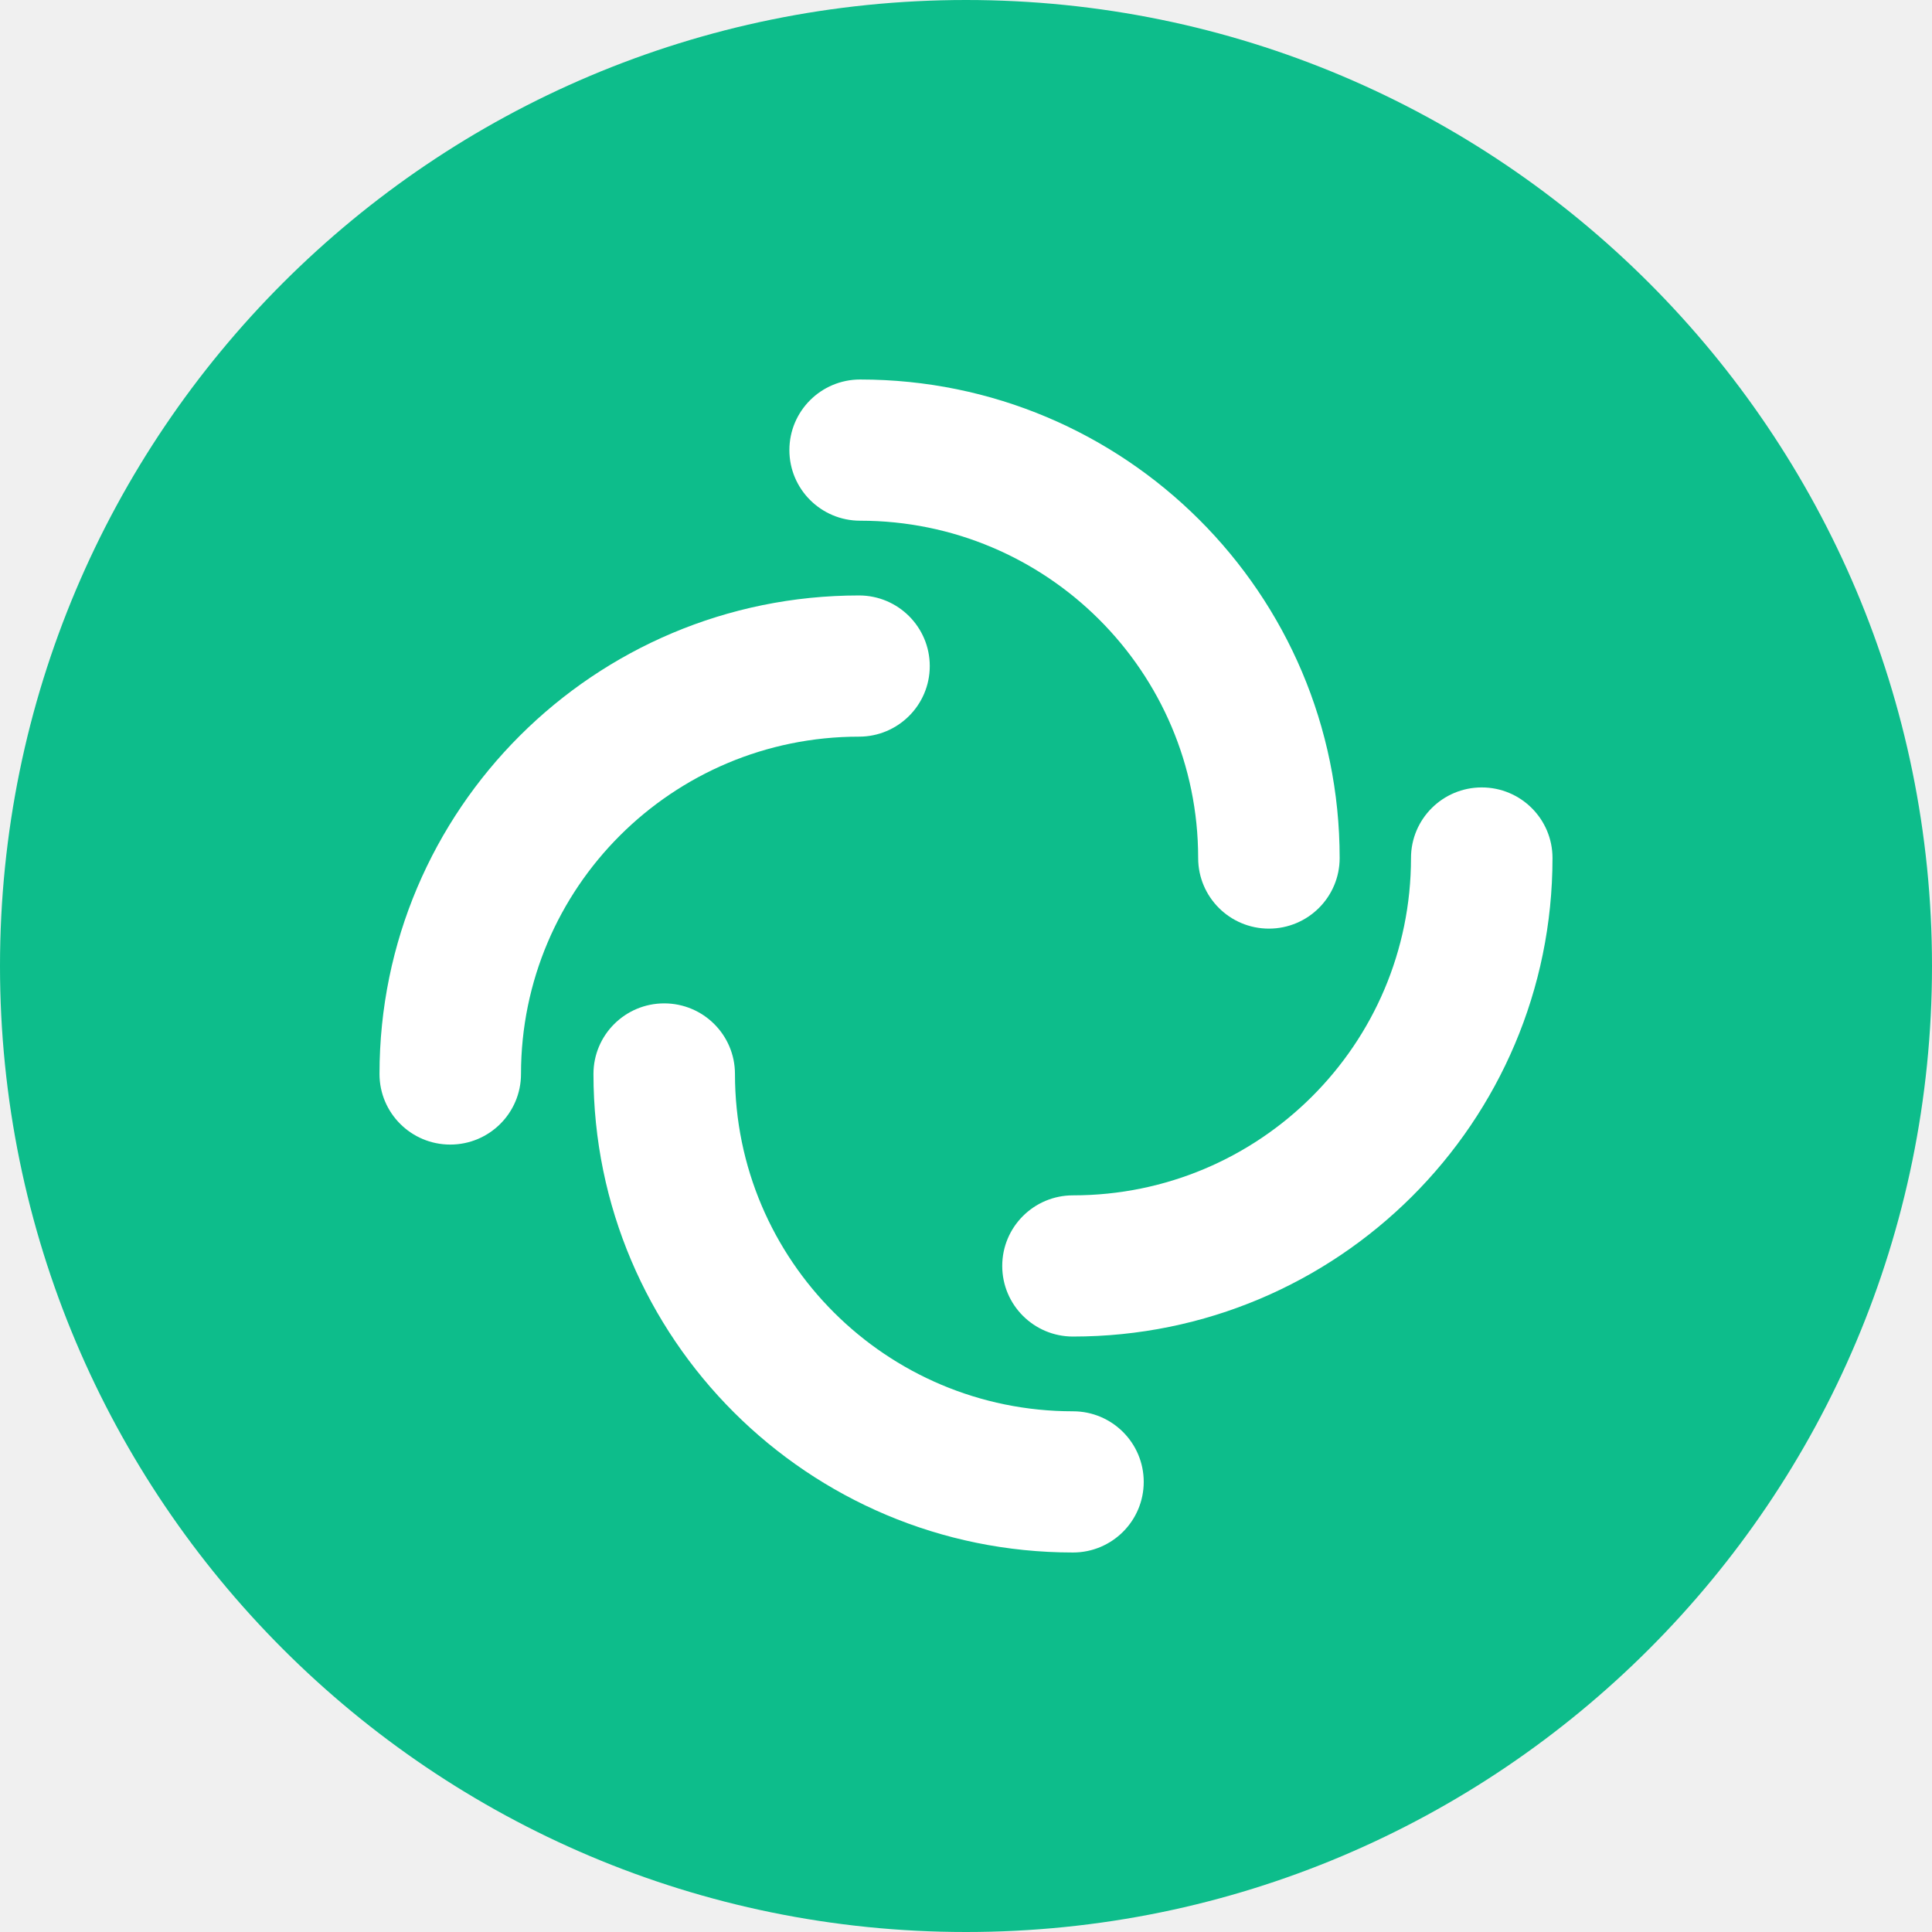
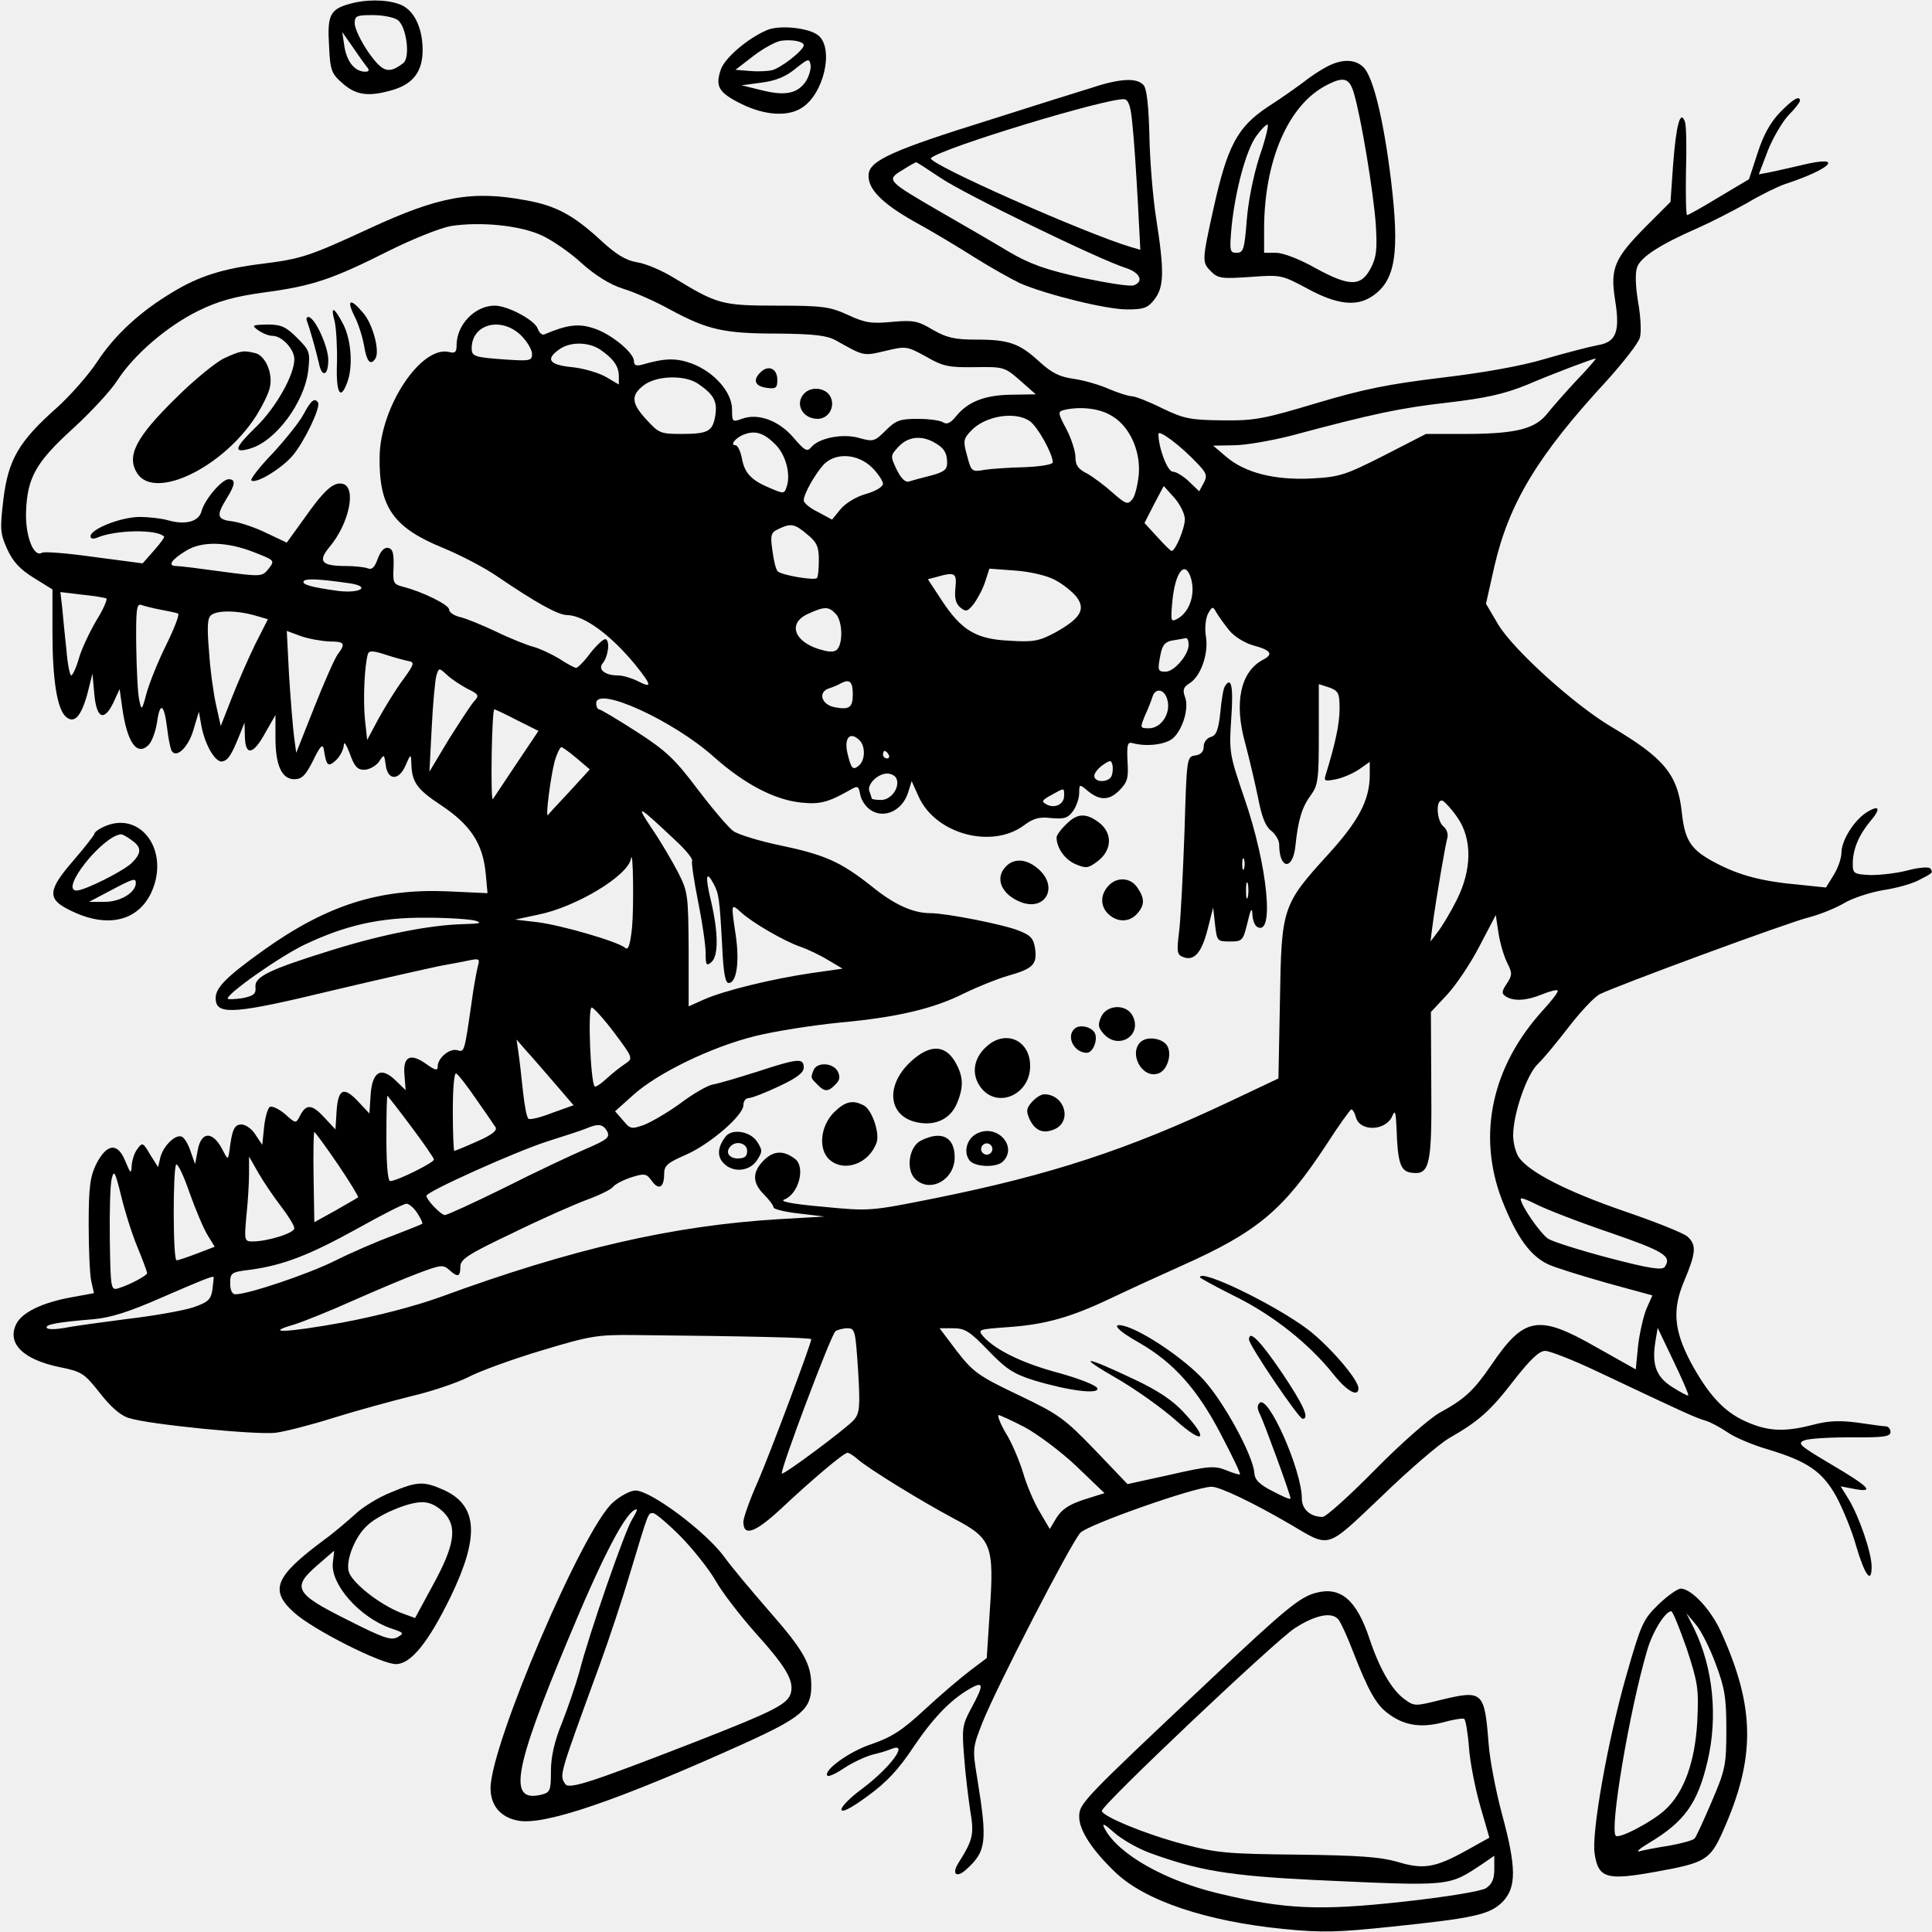
- <svg xmlns="http://www.w3.org/2000/svg" width="200" height="200" viewBox="0 0 200 200" fill="none">
-   <path fill-rule="evenodd" clip-rule="evenodd" d="M100 200C155.228 200 200 155.228 200 100C200 44.772 155.228 0 100 0C44.772 0 0 44.772 0 100C0 155.228 44.772 200 100 200Z" fill="#0DBD8B" />
-   <path fill-rule="evenodd" clip-rule="evenodd" d="M81.717 46.595C81.717 42.558 84.996 39.286 89.041 39.286C116.456 39.286 138.681 61.464 138.681 88.823C138.681 92.859 135.401 96.131 131.357 96.131C127.312 96.131 124.033 92.859 124.033 88.823C124.033 69.537 108.366 53.903 89.041 53.903C84.996 53.903 81.717 50.631 81.717 46.595Z" fill="white" />
-   <path fill-rule="evenodd" clip-rule="evenodd" d="M153.39 81.514C157.435 81.514 160.714 84.786 160.714 88.822C160.714 116.181 138.49 138.359 111.075 138.359C107.03 138.359 103.751 135.087 103.751 131.05C103.751 127.014 107.03 123.742 111.075 123.742C130.4 123.742 146.066 108.108 146.066 88.822C146.066 84.786 149.345 81.514 153.39 81.514Z" fill="white" />
-   <path fill-rule="evenodd" clip-rule="evenodd" d="M118.398 153.405C118.398 157.442 115.119 160.714 111.074 160.714C83.659 160.714 61.435 138.536 61.435 111.177C61.435 107.141 64.714 103.869 68.759 103.869C72.803 103.869 76.083 107.141 76.083 111.177C76.083 130.463 91.749 146.097 111.074 146.097C115.119 146.097 118.398 149.369 118.398 153.405Z" fill="white" />
-   <path fill-rule="evenodd" clip-rule="evenodd" d="M46.61 118.486C42.565 118.486 39.286 115.214 39.286 111.178C39.286 83.819 61.51 61.641 88.925 61.641C92.97 61.641 96.249 64.913 96.249 68.95C96.249 72.986 92.97 76.258 88.925 76.258C69.6 76.258 53.934 91.892 53.934 111.178C53.934 115.214 50.655 118.486 46.61 118.486Z" fill="white" />
+ <svg xmlns="http://www.w3.org/2000/svg" version="1.0" width="512pt" height="512pt" viewBox="0 0 512 512" preserveAspectRatio="xMidYMid meet">
+   <g transform="translate(0,512) scale(0.1,-0.1)" fill="#000000" stroke="none">
+     <path d="M924 5109 c-49 -14 -57 -30 -52 -110 3 -65 6 -74 36 -100 36 -32 70 -36 134 -17 53 16 78 49 78 105 0 61 -24 109 -62 122 -36 13 -90 13 -134 0z m130 -42 c23 -17 34 -98 15 -114 -39 -30 -55 -25 -93 29 -20 29 -36 63 -36 76 0 20 5 22 48 22 27 0 56 -6 66 -13z m-82 -124 c8 -9 6 -13 -4 -13 -27 0 -48 25 -55 65 l-6 40 28 -40 c15 -22 32 -46 37 -52z" />
+     <path d="M2032 5040 c-51 -22 -112 -74 -122 -105 -15 -45 -5 -61 56 -91 61 -30 123 -34 160 -9 57 37 84 154 44 190 -23 21 -104 30 -138 15z m98 -40 c0 -13 -60 -60 -84 -66 -13 -3 -40 -4 -60 -2 l-37 3 48 37 c26 20 59 38 73 40 30 4 60 -2 60 -12z m6 -95 c-22 -33 -55 -40 -118 -24 l-53 13 53 7 c38 5 65 16 90 37 34 27 37 28 40 10 2 -10 -4 -30 -12 -43z" />
+     <path d="M3514 4942 c-17 -9 -44 -27 -60 -40 -16 -12 -58 -42 -94 -65 -81 -54 -107 -103 -144 -269 -31 -141 -31 -143 -6 -168 18 -18 29 -19 103 -14 81 6 83 6 152 -31 77 -42 129 -48 170 -21 63 41 75 113 51 311 -19 155 -46 267 -71 295 -22 24 -59 25 -101 2z m74 -69 c19 -64 52 -263 58 -348 4 -65 2 -86 -13 -115 -26 -50 -56 -50 -146 -1 -42 24 -87 41 -105 41 l-32 0 0 62 c0 182 64 330 165 382 46 24 61 20 73 -21z m-250 -167 c-16 -50 -30 -118 -34 -170 -6 -77 -9 -86 -27 -86 -18 0 -19 5 -13 71 10 95 38 200 65 238 12 17 26 31 30 31 4 0 -5 -38 -21 -84z" />
+     <path d="M2895 4888 c-33 -10 -154 -48 -270 -85 -257 -80 -319 -108 -323 -144 -4 -38 33 -77 124 -128 44 -24 114 -66 158 -94 43 -27 97 -57 120 -68 70 -30 227 -69 283 -69 44 0 55 4 72 26 26 33 27 74 5 215 -9 57 -17 157 -18 221 -2 78 -7 122 -15 132 -17 20 -60 19 -136 -6z m106 -98 c4 -36 10 -125 14 -198 l7 -134 -24 7 c-119 35 -544 223 -531 236 29 27 471 161 513 156 11 -2 17 -20 21 -67z m-509 -141 c61 -42 419 -216 491 -239 38 -12 49 -36 22 -46 -9 -4 -71 6 -138 20 -95 21 -137 36 -192 68 -38 23 -119 70 -180 105 -145 84 -147 86 -104 112 19 12 35 21 37 21 2 0 31 -19 64 -41z" />
+     <path d="M4717 4822 c-25 -26 -44 -60 -59 -107 l-23 -70 -79 -47 c-44 -27 -82 -48 -85 -48 -3 0 -4 52 -3 115 2 64 1 124 -3 133 -12 32 -23 -9 -31 -113 l-7 -100 -65 -65 c-84 -85 -95 -111 -82 -194 14 -86 3 -113 -47 -121 -21 -4 -83 -20 -138 -36 -63 -19 -165 -37 -275 -50 -140 -17 -206 -30 -330 -67 -140 -42 -164 -47 -250 -46 -85 1 -102 4 -160 32 -36 18 -72 32 -81 32 -9 0 -36 9 -60 19 -24 11 -66 23 -93 27 -38 5 -59 16 -91 45 -53 49 -81 59 -167 59 -59 0 -79 5 -116 26 -40 24 -52 26 -108 21 -54 -5 -71 -3 -116 18 -48 22 -66 25 -188 25 -148 0 -159 4 -273 73 -32 20 -77 39 -99 42 -30 5 -56 21 -99 61 -70 64 -116 89 -194 103 -144 27 -231 11 -415 -74 -162 -75 -182 -81 -285 -94 -105 -13 -168 -33 -237 -75 -86 -51 -154 -114 -200 -184 -23 -35 -72 -91 -109 -124 -99 -88 -127 -136 -140 -241 -9 -78 -9 -90 10 -132 15 -33 33 -53 70 -76 l50 -31 0 -112 c0 -127 12 -201 34 -224 23 -22 42 -2 59 61 l13 52 5 -55 c6 -65 26 -73 51 -21 l16 35 7 -50 c13 -92 39 -129 70 -98 8 8 18 34 22 59 8 57 19 50 27 -15 3 -28 9 -55 12 -60 13 -21 45 11 58 57 l14 47 7 -39 c10 -51 37 -96 55 -93 15 3 24 16 45 68 l14 35 1 -37 c1 -52 22 -49 54 10 l27 47 0 -60 c0 -74 17 -110 50 -110 20 0 30 10 50 50 18 37 25 45 28 30 7 -45 11 -49 32 -30 11 10 20 28 21 39 0 13 6 5 16 -21 12 -34 20 -43 38 -43 13 0 31 10 39 21 14 21 14 21 18 -7 5 -43 35 -44 53 -2 13 30 14 31 15 8 1 -53 14 -71 79 -114 78 -52 110 -101 118 -179 l5 -54 -109 5 c-179 7 -317 -37 -483 -155 -105 -75 -133 -104 -128 -135 5 -38 56 -34 304 26 126 30 256 59 289 66 33 6 71 13 84 16 21 4 23 2 17 -18 -3 -13 -11 -54 -16 -93 -20 -138 -19 -133 -39 -128 -20 5 -51 -21 -51 -43 0 -12 -6 -11 -30 6 -43 31 -63 20 -58 -30 l3 -39 -28 27 c-38 36 -61 22 -65 -42 l-3 -47 -29 31 c-39 42 -54 35 -58 -25 l-3 -48 -30 32 c-32 35 -48 36 -64 4 -11 -21 -11 -21 -39 4 -15 13 -33 22 -40 20 -6 -2 -13 -26 -16 -53 l-5 -48 -18 27 c-9 15 -26 27 -37 27 -19 0 -25 -13 -32 -70 -4 -25 -4 -25 -21 8 -25 45 -54 43 -63 -6 l-7 -37 -12 34 c-6 19 -17 37 -24 39 -17 6 -48 -25 -56 -55 l-6 -26 -21 33 c-19 33 -21 33 -34 15 -8 -10 -14 -30 -15 -44 -1 -23 -3 -22 -17 12 -20 50 -49 47 -77 -8 -16 -33 -20 -60 -20 -160 0 -66 3 -134 7 -151 l7 -31 -60 -11 c-77 -14 -131 -40 -146 -71 -25 -51 18 -94 115 -114 59 -12 65 -16 107 -69 28 -36 55 -60 77 -66 52 -17 337 -45 388 -39 25 3 95 21 155 40 61 19 153 44 205 57 52 12 120 35 150 50 30 16 118 48 195 71 129 39 148 42 245 41 310 -3 470 -7 470 -11 0 -11 -107 -297 -141 -376 -22 -49 -39 -98 -39 -108 0 -40 31 -29 99 34 82 77 167 149 177 149 4 0 17 -8 28 -18 29 -25 165 -109 255 -157 99 -52 106 -70 94 -245 l-8 -124 -45 -34 c-25 -19 -79 -65 -120 -103 -59 -55 -88 -73 -140 -91 -59 -19 -130 -71 -117 -84 3 -3 23 6 45 21 23 15 56 30 74 35 18 4 41 11 50 15 49 20 -3 -50 -78 -106 -30 -22 -54 -46 -54 -54 0 -10 24 2 69 35 51 37 83 71 125 135 54 79 101 126 154 154 29 15 28 3 -4 -56 -24 -44 -25 -54 -19 -128 3 -44 11 -108 16 -142 11 -64 8 -78 -31 -140 -19 -30 -5 -41 21 -17 53 48 56 73 29 240 -13 79 -13 82 14 150 37 93 233 473 259 502 21 22 305 122 348 122 21 0 108 -41 209 -100 107 -63 92 -67 242 75 72 70 152 138 177 153 79 45 111 73 173 154 44 56 67 78 83 78 12 0 76 -25 141 -56 226 -107 259 -122 284 -129 14 -4 41 -19 60 -32 19 -13 67 -33 105 -44 106 -32 145 -59 182 -126 17 -32 41 -90 52 -130 23 -78 41 -102 41 -55 0 37 -33 133 -61 179 l-21 34 37 -7 c54 -10 40 5 -65 67 -81 48 -88 54 -68 62 13 5 69 8 126 8 84 -1 102 2 102 14 0 8 -6 15 -12 15 -7 0 -41 5 -76 10 -47 6 -77 5 -118 -6 -77 -20 -121 -17 -180 10 -57 26 -98 72 -144 157 -44 84 -49 139 -16 216 31 74 32 94 8 116 -10 9 -85 39 -167 67 -151 52 -252 103 -280 143 -8 12 -15 38 -15 58 0 57 36 162 66 190 14 13 50 57 81 97 30 39 67 79 82 87 46 23 501 191 555 204 27 7 68 23 92 37 23 14 70 29 104 35 35 5 77 17 94 26 39 20 39 20 32 31 -3 5 -27 4 -58 -4 -29 -8 -74 -13 -100 -13 -45 2 -48 4 -48 30 0 38 16 76 46 112 30 35 25 46 -11 23 -33 -22 -65 -74 -65 -106 0 -14 -9 -40 -20 -58 l-21 -34 -67 7 c-103 9 -162 25 -225 58 -65 34 -82 58 -90 134 -11 101 -47 144 -187 227 -99 59 -258 203 -299 270 l-33 56 22 98 c39 169 115 295 299 494 44 49 84 100 87 114 4 14 2 57 -5 94 -7 44 -8 78 -2 93 10 26 60 59 161 103 36 16 94 46 130 66 35 21 80 43 100 50 125 41 159 78 47 51 -34 -8 -74 -17 -89 -20 l-27 -5 24 63 c14 35 39 77 55 94 17 17 30 34 30 38 0 15 -18 5 -53 -31z m-3281 -326 c28 -13 76 -46 106 -74 36 -32 74 -56 109 -67 30 -9 86 -34 124 -55 100 -54 143 -64 285 -64 99 -1 131 -5 155 -18 75 -42 72 -42 131 -28 55 13 57 13 108 -15 45 -26 60 -29 129 -28 76 1 79 1 120 -35 l42 -37 -65 -1 c-71 -1 -116 -19 -147 -58 -14 -17 -24 -22 -34 -15 -8 5 -38 9 -67 9 -47 0 -58 -4 -85 -31 -29 -29 -33 -30 -69 -20 -43 13 -107 1 -128 -24 -11 -13 -17 -10 -47 25 -39 46 -95 66 -137 50 -25 -9 -26 -8 -26 25 0 45 -46 98 -105 121 -43 16 -73 15 -132 -2 -17 -5 -23 -2 -23 9 0 23 -64 75 -110 88 -38 12 -68 8 -127 -17 -6 -3 -14 4 -18 15 -7 22 -79 61 -114 61 -52 0 -101 -50 -101 -105 0 -18 -4 -22 -19 -18 -74 19 -183 -144 -185 -277 -2 -134 36 -188 168 -242 44 -18 110 -52 146 -77 100 -68 159 -101 183 -101 45 -1 115 -52 180 -131 45 -56 46 -64 7 -44 -16 8 -39 15 -52 15 -35 0 -54 16 -41 32 15 18 20 60 8 64 -5 2 -23 -15 -40 -36 -16 -22 -33 -39 -38 -40 -4 0 -25 11 -46 25 -22 13 -52 27 -68 31 -15 4 -59 21 -98 40 -38 18 -82 36 -97 39 -16 4 -28 13 -28 20 0 12 -70 47 -122 60 -26 7 -27 10 -25 53 1 36 -2 47 -14 50 -11 2 -20 -8 -28 -29 -8 -22 -15 -30 -27 -25 -8 3 -34 6 -57 6 -65 0 -75 12 -45 49 54 63 74 162 35 169 -24 5 -49 -18 -103 -95 l-44 -61 -53 25 c-28 14 -69 28 -89 31 -43 5 -46 14 -18 60 24 38 25 52 6 52 -18 0 -64 -54 -72 -85 -7 -27 -42 -37 -88 -24 -17 5 -51 9 -76 9 -49 0 -130 -32 -130 -51 0 -7 7 -8 17 -4 49 21 159 23 178 3 2 -1 -10 -18 -27 -37 l-30 -34 -129 17 c-71 10 -133 15 -138 11 -22 -13 -44 45 -42 108 3 91 26 132 124 221 48 44 101 101 118 128 44 68 131 143 214 184 53 26 95 38 175 49 128 17 181 35 330 110 64 32 137 61 165 66 78 12 183 2 241 -25z m-55 -265 c16 -16 29 -38 29 -49 0 -18 -6 -19 -67 -15 -85 6 -93 8 -93 30 0 65 79 85 131 34z m209 -37 c35 -24 50 -44 50 -71 l0 -22 -34 20 c-19 11 -60 23 -90 26 -61 6 -71 21 -34 47 29 21 77 20 108 0z m2589 -81 c-30 -32 -64 -71 -77 -87 -32 -42 -81 -55 -210 -56 l-113 0 -111 -57 c-103 -52 -117 -57 -192 -61 -98 -5 -177 15 -227 58 l-34 29 55 1 c30 0 98 12 150 25 220 59 292 74 416 88 101 12 148 22 210 47 75 32 174 69 183 70 2 0 -20 -26 -50 -57z m-2329 -10 c41 -28 51 -46 46 -82 -7 -44 -18 -51 -90 -51 -55 0 -60 2 -92 37 -41 44 -43 65 -8 92 34 26 109 28 144 4z m1089 -81 c51 -25 84 -92 79 -159 -3 -28 -10 -59 -18 -67 -11 -14 -17 -12 -51 18 -21 19 -52 42 -68 51 -24 12 -31 22 -31 44 0 15 -11 49 -24 74 -22 41 -23 46 -8 50 39 10 89 6 121 -11z m-210 -18 c21 -15 60 -85 61 -109 0 -6 -30 -11 -72 -13 -40 -1 -89 -4 -108 -7 -35 -6 -36 -5 -47 37 -11 39 -10 45 10 66 37 40 117 53 156 26z m-675 -61 c28 -27 42 -79 31 -112 -6 -20 -8 -20 -43 -5 -51 21 -69 40 -76 80 -4 19 -11 34 -17 34 -16 0 1 21 24 29 29 11 52 3 81 -26z m1119 -51 c25 -26 27 -33 17 -52 l-12 -22 -27 26 c-15 14 -34 26 -43 26 -14 0 -38 63 -38 100 0 13 60 -32 103 -78z m-700 57 c28 -15 37 -28 37 -56 0 -18 -9 -24 -42 -33 -24 -6 -50 -13 -59 -16 -10 -3 -21 8 -33 32 -17 36 -16 37 5 60 24 26 58 31 92 13z m-162 -68 c16 -16 29 -36 29 -43 0 -8 -20 -20 -45 -27 -26 -7 -55 -25 -68 -41 l-22 -27 -37 20 c-21 10 -38 24 -38 31 0 17 29 68 52 94 32 34 91 30 129 -7z m829 -137 c0 -24 -25 -84 -35 -84 -3 0 -20 17 -38 37 l-34 37 25 49 26 49 28 -31 c15 -17 28 -43 28 -57z m-1001 -40 c26 -21 31 -33 31 -68 0 -24 -2 -45 -5 -48 -8 -7 -95 8 -104 18 -5 5 -11 30 -14 55 -6 41 -4 48 16 57 33 16 43 14 76 -14z m-1467 -47 c56 -22 57 -22 40 -44 -17 -21 -18 -22 -122 -8 -58 8 -113 15 -123 15 -24 0 -13 17 27 41 41 25 106 24 178 -4z m2124 -74 c21 -11 46 -31 57 -45 25 -33 10 -57 -56 -94 -43 -23 -58 -26 -121 -22 -89 4 -128 27 -181 108 l-36 55 23 6 c49 14 54 11 50 -29 -3 -27 1 -42 13 -52 15 -12 19 -11 36 10 10 14 24 40 30 59 l11 34 68 -5 c40 -3 84 -13 106 -25z m358 11 c16 -42 1 -95 -34 -114 -17 -9 -18 -7 -13 48 7 72 31 107 47 66z m-2226 -20 c56 -9 26 -27 -32 -20 -72 10 -97 17 -91 26 5 8 47 5 123 -6z m-646 -40 c3 -2 -8 -29 -27 -59 -18 -31 -39 -75 -46 -100 -7 -25 -17 -45 -20 -45 -4 0 -10 30 -13 68 -4 37 -9 86 -11 110 l-5 43 58 -7 c31 -3 60 -8 64 -10z m145 -30 c21 -4 41 -8 45 -10 4 -3 -10 -39 -31 -82 -21 -42 -44 -99 -52 -127 -13 -49 -14 -49 -20 -20 -4 17 -7 81 -8 144 -1 94 1 112 13 108 8 -3 32 -9 53 -13z m1787 -10 c17 -16 21 -70 7 -92 -5 -9 -18 -11 -37 -6 -78 18 -101 72 -41 98 42 19 53 19 71 0z m1044 -45 c13 -16 41 -33 62 -39 49 -13 56 -24 26 -39 -59 -32 -76 -114 -46 -221 11 -41 26 -106 34 -144 9 -48 19 -75 34 -87 12 -9 22 -26 22 -37 0 -66 36 -70 43 -4 7 70 18 104 41 135 19 26 21 42 21 161 l0 133 28 -9 c24 -9 27 -15 27 -56 0 -40 -11 -92 -37 -176 -5 -16 -2 -17 28 -11 19 4 46 16 62 27 l27 19 0 -34 c0 -67 -29 -122 -110 -211 -122 -134 -124 -141 -128 -387 l-4 -207 -131 -62 c-267 -126 -470 -193 -777 -255 -175 -35 -175 -35 -299 -23 -80 7 -116 14 -103 19 38 14 57 84 30 107 -31 24 -57 23 -83 -2 -32 -32 -32 -60 0 -92 14 -14 25 -29 25 -34 0 -4 30 -12 68 -16 l67 -8 -122 -7 c-279 -17 -547 -78 -898 -207 -67 -24 -167 -50 -258 -67 -149 -27 -211 -29 -127 -5 25 8 95 36 155 63 61 27 139 60 174 73 58 22 66 23 81 9 23 -21 30 -19 30 8 0 20 20 33 138 89 75 37 164 76 196 88 33 12 64 27 70 34 6 8 28 19 49 26 35 11 40 10 54 -9 18 -26 33 -19 33 17 0 23 8 30 56 51 65 28 154 105 154 132 0 10 6 19 14 19 8 0 44 14 80 31 47 22 66 36 66 50 0 26 -16 24 -123 -11 -51 -16 -104 -32 -118 -34 -15 -3 -53 -25 -86 -50 -33 -24 -76 -49 -96 -57 -34 -12 -37 -11 -56 12 l-21 24 48 43 c64 58 206 127 322 156 52 13 154 29 225 36 153 14 250 37 331 78 33 16 84 37 115 46 67 19 78 30 72 73 -4 26 -12 35 -44 47 -39 16 -192 46 -233 46 -47 0 -97 23 -157 72 -81 64 -123 83 -243 108 -53 11 -108 28 -122 37 -14 10 -56 60 -95 111 -60 80 -83 102 -162 153 -50 32 -95 59 -99 59 -4 0 -8 7 -8 16 0 48 205 -46 312 -142 81 -72 161 -114 232 -121 49 -5 71 1 126 32 24 14 25 13 30 -12 3 -15 16 -34 31 -42 35 -20 80 2 95 47 l10 32 18 -40 c44 -100 194 -141 280 -77 24 18 40 23 72 19 35 -3 44 0 58 19 9 13 16 34 16 48 0 22 1 23 18 9 34 -30 60 -31 88 -3 22 22 25 33 22 78 -2 42 0 51 12 48 39 -11 90 -4 109 13 26 24 43 81 31 110 -6 17 -4 25 12 35 30 18 51 78 44 123 -4 23 -1 48 5 61 12 21 13 21 23 3 6 -10 21 -31 34 -47z m-2586 41 l38 -11 -34 -67 c-18 -37 -46 -101 -62 -142 l-29 -74 -12 54 c-7 30 -16 95 -19 143 -6 71 -4 91 7 98 19 12 66 11 111 -1z m201 -70 c40 0 44 -5 22 -34 -8 -11 -36 -74 -62 -140 l-48 -121 -6 45 c-3 25 -9 97 -13 161 l-6 117 38 -14 c20 -7 54 -13 75 -14z m2277 -9 c0 -26 -38 -71 -61 -71 -21 0 -22 3 -13 48 5 24 13 32 33 35 14 2 29 5 34 6 4 0 7 -7 7 -18z m-2067 -43 c16 -3 15 -8 -14 -48 -19 -25 -47 -71 -65 -103 l-31 -58 -6 56 c-5 52 -1 142 8 172 3 9 14 9 47 -2 24 -8 51 -15 61 -17z m155 -73 c31 -15 33 -18 18 -34 -8 -9 -38 -55 -67 -101 l-51 -85 6 115 c3 63 9 125 12 138 7 23 7 23 28 4 11 -11 36 -27 54 -37z m1022 -15 c0 -35 -9 -42 -49 -34 -35 7 -44 41 -13 50 9 3 24 9 32 14 22 11 30 3 30 -30z m834 -16 c9 -35 -17 -74 -49 -74 -24 0 -24 1 -11 33 8 17 17 40 20 50 8 26 33 21 40 -9z m-1723 -53 l56 -28 -59 -88 c-32 -48 -60 -90 -62 -93 -3 -2 -4 50 -3 117 1 66 4 121 7 121 3 0 30 -13 61 -29z m907 -53 c16 -16 15 -53 -2 -67 -16 -13 -20 -9 -30 32 -10 42 7 60 32 35z m-749 -48 l34 -29 -53 -58 c-30 -32 -56 -60 -58 -63 -7 -8 7 101 18 143 6 20 14 37 18 37 4 -1 22 -14 41 -30z m826 10 c3 -5 1 -10 -4 -10 -6 0 -11 5 -11 10 0 6 2 10 4 10 3 0 8 -4 11 -10z m591 -56 c-7 -18 -46 -19 -46 0 0 7 10 20 23 29 19 13 22 13 25 0 2 -8 1 -21 -2 -29z m-570 -8 c9 -24 -15 -56 -41 -56 -14 0 -25 2 -25 4 0 2 -3 11 -6 19 -7 18 22 47 47 47 11 0 22 -6 25 -14z m444 -45 c0 -23 -26 -35 -48 -22 -13 7 -10 11 14 24 36 20 34 20 34 -2z m1042 -57 c40 -57 39 -139 -2 -220 -16 -32 -39 -70 -50 -84 l-19 -25 5 40 c10 75 35 220 40 236 2 9 -2 22 -11 29 -18 15 -21 74 -2 68 6 -3 24 -22 39 -44z m-2070 -63 c26 -24 45 -48 42 -52 -2 -5 5 -53 16 -108 11 -54 20 -116 20 -136 0 -32 2 -36 15 -25 19 16 19 76 0 159 -17 69 -14 87 6 49 14 -26 16 -38 23 -168 3 -67 8 -95 17 -95 21 0 29 55 19 125 -13 87 -13 86 13 63 30 -28 115 -77 158 -92 18 -6 52 -22 73 -35 l39 -23 -84 -12 c-102 -15 -230 -46 -284 -70 l-40 -18 0 151 c-1 146 -2 153 -29 206 -16 30 -46 82 -69 115 -44 66 -38 63 65 -34z m-117 -229 c-5 -46 -10 -61 -18 -54 -20 17 -169 60 -232 68 l-60 7 61 13 c100 20 238 103 246 148 6 34 8 -129 3 -182z m-415 18 c19 -6 12 -8 -31 -9 -86 -2 -212 -26 -350 -69 -164 -51 -205 -70 -202 -98 2 -18 -5 -23 -33 -29 -20 -3 -38 -4 -40 -2 -9 9 134 110 202 143 109 52 201 73 324 72 58 0 116 -4 130 -8z m2734 -111 c14 -28 14 -33 -1 -56 -14 -21 -14 -26 -2 -34 21 -13 55 -11 96 6 20 8 38 13 41 10 3 -2 -14 -25 -37 -50 -137 -149 -177 -331 -111 -504 39 -100 77 -152 126 -173 21 -9 92 -31 156 -49 l117 -32 -16 -36 c-8 -20 -18 -64 -22 -98 l-6 -62 -105 59 c-154 88 -191 81 -279 -49 -46 -67 -70 -89 -136 -125 -28 -16 -103 -82 -172 -152 -67 -68 -129 -124 -138 -124 -32 0 -55 20 -55 49 0 74 -89 276 -112 253 -7 -7 -6 -16 1 -30 11 -22 81 -213 81 -223 0 -4 -21 5 -47 19 -36 18 -48 31 -49 49 -3 45 -80 187 -134 246 -49 54 -155 126 -207 142 -42 12 -24 -10 37 -44 90 -52 153 -122 215 -241 30 -57 53 -105 51 -107 -1 -2 -18 3 -37 11 -31 12 -46 11 -147 -12 l-114 -25 -86 90 c-81 84 -96 95 -203 146 -107 51 -120 61 -163 116 l-46 61 36 0 c31 0 44 -8 93 -59 47 -49 67 -62 121 -79 93 -28 174 -38 168 -21 -3 8 -47 25 -100 40 -95 25 -168 60 -201 96 -17 20 -16 20 65 26 99 7 166 26 273 77 44 21 127 59 185 85 204 91 271 148 386 323 32 50 62 91 65 92 4 0 9 -9 12 -20 10 -40 80 -38 97 3 7 17 9 10 11 -33 3 -92 10 -115 41 -118 47 -6 53 21 51 235 l-1 191 43 46 c24 26 63 84 86 129 l43 82 7 -47 c4 -26 14 -61 23 -79z m-2366 -186 c50 -67 50 -68 29 -82 -12 -8 -34 -25 -49 -39 -15 -14 -30 -24 -32 -21 -11 10 -19 209 -8 209 5 0 32 -30 60 -67z m-157 -135 l49 -57 -56 -20 c-30 -12 -59 -19 -63 -16 -5 2 -11 35 -15 72 -4 37 -9 84 -12 103 l-5 35 26 -30 c15 -16 49 -56 76 -87z m-209 -41 c24 -34 47 -68 51 -74 6 -9 -10 -21 -49 -38 -31 -14 -58 -25 -60 -25 -2 0 -4 48 -4 106 0 63 4 103 9 99 6 -3 29 -33 53 -68z m-172 -73 c33 -44 60 -83 60 -87 0 -8 -98 -57 -116 -57 -6 0 -10 41 -10 115 0 63 1 113 3 111 2 -2 31 -39 63 -82z m519 -12 c8 -16 1 -22 -57 -47 -37 -16 -133 -61 -214 -102 -81 -40 -153 -73 -159 -73 -10 0 -48 39 -49 51 0 11 236 117 320 144 47 15 94 30 105 35 31 13 43 11 54 -8z m-714 -87 c32 -47 56 -87 54 -88 -2 -2 -29 -17 -60 -35 l-56 -31 -2 120 c-1 65 0 119 2 119 2 0 30 -38 62 -85z m-151 -111 c20 -26 36 -52 36 -59 0 -13 -71 -35 -111 -35 -21 0 -22 3 -16 68 4 37 7 87 7 112 l0 45 24 -42 c13 -23 40 -63 60 -89z m-194 -77 l19 -31 -47 -18 c-26 -10 -50 -18 -54 -18 -10 0 -10 244 -1 254 4 3 20 -30 35 -74 16 -45 37 -95 48 -113z m-187 -29 c15 -36 27 -69 27 -72 0 -6 -46 -31 -76 -40 -20 -6 -21 -3 -23 128 -1 74 1 147 5 162 6 25 9 19 24 -41 9 -39 28 -100 43 -137z m3902 36 c145 -50 166 -63 147 -91 -6 -10 -40 -5 -147 23 -76 20 -149 43 -162 51 -21 14 -73 89 -73 106 0 4 19 -3 42 -15 24 -12 110 -46 193 -74z m-3159 51 c9 -14 15 -27 13 -28 -2 -2 -38 -16 -79 -32 -41 -15 -110 -45 -152 -66 -70 -35 -230 -89 -264 -89 -9 0 -14 11 -14 29 0 28 3 30 53 36 88 12 157 39 282 108 66 37 125 67 132 67 7 0 20 -11 29 -25z m-543 -202 c-4 -27 -11 -34 -52 -48 -25 -8 -102 -22 -171 -30 -69 -9 -144 -19 -168 -24 -23 -4 -45 -5 -48 0 -5 9 28 15 124 23 46 4 95 20 175 55 106 46 140 60 143 57 1 0 -1 -15 -3 -33z m1711 -214 c6 -99 4 -114 -11 -132 -22 -24 -187 -147 -191 -142 -6 6 131 370 142 377 6 4 20 8 32 8 20 0 21 -7 28 -111z m2200 -67 c-1 -2 -20 8 -42 22 -43 27 -55 59 -45 121 l6 36 42 -88 c23 -48 41 -89 39 -91z m-1757 -85 c33 -18 95 -64 136 -103 l74 -71 -54 -17 c-40 -13 -59 -26 -73 -48 l-18 -30 -27 46 c-15 25 -35 72 -44 104 -10 32 -30 80 -46 105 -15 26 -23 47 -18 47 4 -1 36 -15 70 -33z" />
+     <path d="M939 4283 c11 -21 22 -57 26 -80 7 -42 17 -53 30 -33 12 20 -7 91 -32 120 -34 41 -46 37 -24 -7z" />
+     <path d="M887 4268 c4 -18 7 -68 6 -110 -3 -80 9 -101 27 -52 16 42 11 112 -10 154 -25 48 -35 51 -23 8z" />
+     <path d="M814 4268 c7 -19 24 -79 31 -110 8 -40 25 -34 25 8 0 36 -36 114 -53 114 -5 0 -6 -6 -3 -12z" />
+     <path d="M684 4245 c11 -8 28 -15 38 -15 25 0 58 -35 58 -62 0 -42 -49 -128 -100 -178 -59 -57 -63 -72 -18 -59 68 19 145 122 155 208 5 48 4 52 -30 86 -29 29 -42 35 -78 35 -41 -1 -43 -2 -25 -15z" />
+     <path d="M595 4171 c-22 -10 -81 -58 -130 -107 -105 -103 -131 -153 -101 -199 47 -71 227 16 315 153 16 26 33 59 36 75 9 36 -11 84 -38 91 -32 8 -38 7 -82 -13z" />
+     <path d="M2015 4133 c-21 -21 -14 -37 18 -41 23 -3 27 0 27 21 0 31 -24 41 -45 20z" />
+     <path d="M2132 4078 c-27 -27 -6 -68 35 -68 29 0 48 33 33 60 -12 22 -49 27 -68 8z" />
+     <path d="M805 4023 c-11 -21 -48 -67 -82 -104 -35 -36 -60 -69 -57 -72 11 -11 80 31 109 65 31 36 75 128 68 141 -9 14 -19 6 -38 -30z" />
+     <path d="M3246 3301 c-4 -5 -9 -36 -12 -69 -5 -47 -11 -61 -25 -65 -11 -3 -19 -14 -19 -25 0 -14 -8 -22 -22 -24 -23 -3 -23 -5 -29 -203 -4 -110 -10 -228 -14 -262 -7 -55 -6 -63 10 -69 29 -12 49 10 65 72 l15 59 5 -45 c5 -44 6 -45 39 -45 34 0 35 2 47 50 8 35 12 42 13 23 0 -15 6 -30 12 -34 47 -29 29 160 -33 340 -40 117 -41 123 -35 213 6 84 0 112 -17 84z m51 -483 c-3 -7 -5 -2 -5 12 0 14 2 19 5 13 2 -7 2 -19 0 -25z m10 -75 c-3 -10 -5 -2 -5 17 0 19 2 27 5 18 2 -10 2 -26 0 -35z" />
+     <path d="M2825 2935 c-14 -13 -25 -29 -25 -34 0 -28 22 -59 50 -71 28 -12 34 -11 58 7 39 29 41 74 6 102 -35 27 -59 27 -89 -4z" />
+     <path d="M2666 2824 c-31 -31 -12 -75 40 -95 64 -24 99 39 48 86 -31 29 -66 32 -88 9z" />
+     <path d="M2937 2772 c-22 -24 -21 -55 1 -75 24 -22 55 -21 75 1 21 23 21 41 1 70 -18 27 -55 29 -77 4z" />
+     <path d="M2918 2425 c-9 -21 -8 -28 7 -45 40 -44 104 -3 76 49 -17 31 -68 29 -83 -4z" />
+     <path d="M2847 2393 c-22 -21 0 -63 33 -63 18 0 32 40 19 56 -12 15 -41 19 -52 7z" />
+     <path d="M2616 2348 c-37 -32 -43 -76 -16 -111 44 -56 130 -18 130 58 0 68 -64 97 -114 53z" />
+     <path d="M3022 2358 c-31 -31 5 -97 47 -83 24 7 38 51 24 74 -13 20 -54 26 -71 9z" />
+     <path d="M2414 2307 c-65 -60 -62 -138 7 -159 52 -15 97 4 115 48 19 45 17 73 -6 112 -27 44 -67 44 -116 -1z" />
+     <path d="M2156 2284 c-8 -21 -8 -20 10 -38 19 -20 29 -20 48 0 12 12 13 20 6 35 -13 23 -55 25 -64 3z" />
+     <path d="M2735 2200 c-15 -17 -16 -24 -7 -45 15 -32 37 -41 68 -27 46 22 25 92 -29 92 -8 0 -22 -9 -32 -20z" />
+     <path d="M2209 2171 c-35 -36 -41 -97 -11 -124 39 -35 105 -11 125 45 9 25 -12 86 -33 98 -30 16 -50 12 -81 -19z" />
+     <path d="M2589 2116 c-27 -13 -37 -50 -19 -72 15 -17 71 -19 88 -2 40 40 -16 101 -69 74z m41 -41 c0 -8 -7 -15 -15 -15 -8 0 -15 7 -15 15 0 8 7 15 15 15 8 0 15 -7 15 -15z" />
+     <path d="M1923 2108 c-21 -27 -23 -51 -7 -69 25 -28 70 -24 90 6 15 23 15 27 0 50 -18 27 -66 35 -83 13z m57 -38 c0 -15 -7 -20 -25 -20 -24 0 -34 18 -18 33 15 15 43 7 43 -13z" />
+     <path d="M2440 2097 c-31 -16 -40 -76 -15 -101 39 -39 105 -3 105 57 0 54 -35 72 -90 44z" />
+     <path d="M3180 1735 c0 -2 42 -25 94 -51 99 -49 194 -124 259 -205 36 -46 67 -63 67 -38 0 23 -77 112 -133 155 -87 66 -287 163 -287 139z" />
+     <path d="M3310 1570 c0 -15 132 -210 142 -210 19 0 3 36 -54 121 -59 87 -88 116 -88 89z" />
+     <path d="M2958 1468 c52 -30 122 -80 158 -112 74 -66 89 -52 22 20 -29 32 -69 59 -133 89 -133 63 -153 64 -47 3z" />
+     <path d="M273 2928 c-13 -6 -23 -14 -23 -18 0 -3 -25 -35 -55 -70 -68 -78 -70 -102 -14 -130 100 -52 185 -33 221 47 49 111 -32 218 -129 171z m75 -34 c28 -19 28 -35 0 -62 -24 -22 -124 -72 -145 -72 -46 0 67 143 117 149 3 1 16 -6 28 -15z m12 -114 c0 -25 -41 -50 -82 -50 l-42 0 55 29 c62 33 69 35 69 21z" />
+     <path d="M1036 1165 c-33 -13 -75 -39 -95 -58 -20 -18 -56 -49 -81 -67 -132 -98 -147 -134 -80 -194 50 -45 230 -136 269 -136 40 0 86 57 146 180 76 158 71 240 -18 281 -54 24 -70 24 -141 -6z m139 -52 c38 -38 31 -87 -29 -196 l-46 -85 -38 14 c-58 23 -131 81 -138 110 -8 30 18 94 50 122 30 28 105 60 142 61 21 1 40 -8 59 -26z m-293 -135 c-6 -57 71 -144 153 -173 36 -12 37 -13 18 -24 -18 -9 -39 -1 -134 47 -138 69 -146 85 -78 144 24 21 44 38 44 38 1 0 -1 -15 -3 -32z" />
+     <path d="M1624 1138 c-79 -69 -324 -642 -324 -757 0 -46 27 -78 74 -86 69 -13 265 54 599 205 152 69 177 91 177 152 0 59 -20 94 -113 200 -46 53 -99 116 -116 140 -48 67 -196 178 -237 178 -13 0 -40 -14 -60 -32z m51 -45 c-18 -27 -115 -306 -140 -405 -9 -32 -29 -91 -45 -132 -21 -51 -30 -92 -30 -130 0 -51 -2 -56 -25 -62 -89 -22 -75 63 70 410 95 229 157 346 182 346 3 0 -3 -12 -12 -27z m129 -45 c34 -35 76 -88 93 -118 17 -30 64 -91 103 -135 83 -92 104 -128 96 -161 -8 -30 -41 -47 -253 -130 -273 -106 -335 -127 -345 -112 -16 25 -17 19 92 318 23 63 60 174 81 245 49 162 46 155 60 155 6 0 39 -28 73 -62z" />
+     <path d="M3488 899 c-43 -11 -82 -43 -278 -228 -343 -323 -350 -330 -350 -366 0 -35 34 -88 96 -147 78 -75 242 -130 446 -150 101 -10 142 -9 285 6 221 23 261 32 295 66 37 38 37 91 -2 234 -16 60 -32 143 -35 185 -11 139 -15 143 -127 116 -68 -17 -70 -17 -96 2 -34 25 -66 80 -93 161 -34 102 -76 138 -141 121z m59 -71 c6 -7 23 -44 38 -83 40 -103 61 -141 91 -164 42 -33 87 -41 146 -26 28 8 54 12 58 10 4 -2 10 -37 13 -77 3 -40 17 -110 30 -155 l24 -83 -61 -34 c-83 -46 -114 -51 -183 -30 -46 13 -102 17 -263 19 -186 2 -214 4 -305 28 -99 26 -215 74 -215 88 0 16 460 451 511 484 56 36 99 44 116 23z m-501 -618 c128 -47 212 -61 434 -72 369 -17 357 -18 448 42 l32 22 0 -36 c0 -26 -6 -39 -22 -50 -14 -8 -103 -23 -222 -36 -219 -24 -311 -20 -486 22 -143 34 -266 104 -302 171 -9 17 -3 15 24 -9 20 -18 62 -42 94 -54z" />
+     <path d="M4395 868 c-41 -40 -46 -52 -85 -188 -50 -175 -93 -419 -84 -473 10 -65 32 -71 164 -47 128 23 142 31 175 105 88 196 87 329 -4 530 -27 60 -79 115 -107 115 -8 0 -35 -19 -59 -42z m75 -117 c30 -92 32 -106 28 -193 -6 -107 -35 -188 -85 -234 -33 -31 -122 -78 -131 -69 -17 16 36 331 83 491 14 49 48 104 64 104 4 0 22 -45 41 -99z m77 -41 c24 -64 28 -90 28 -175 0 -93 -3 -106 -39 -190 -21 -49 -41 -93 -45 -97 -4 -5 -34 -13 -66 -19 -33 -5 -69 -12 -80 -15 -11 -3 0 7 25 22 94 56 129 105 155 216 28 118 15 248 -35 351 l-21 42 25 -30 c14 -16 38 -64 53 -105z" />
+   </g>
</svg>
